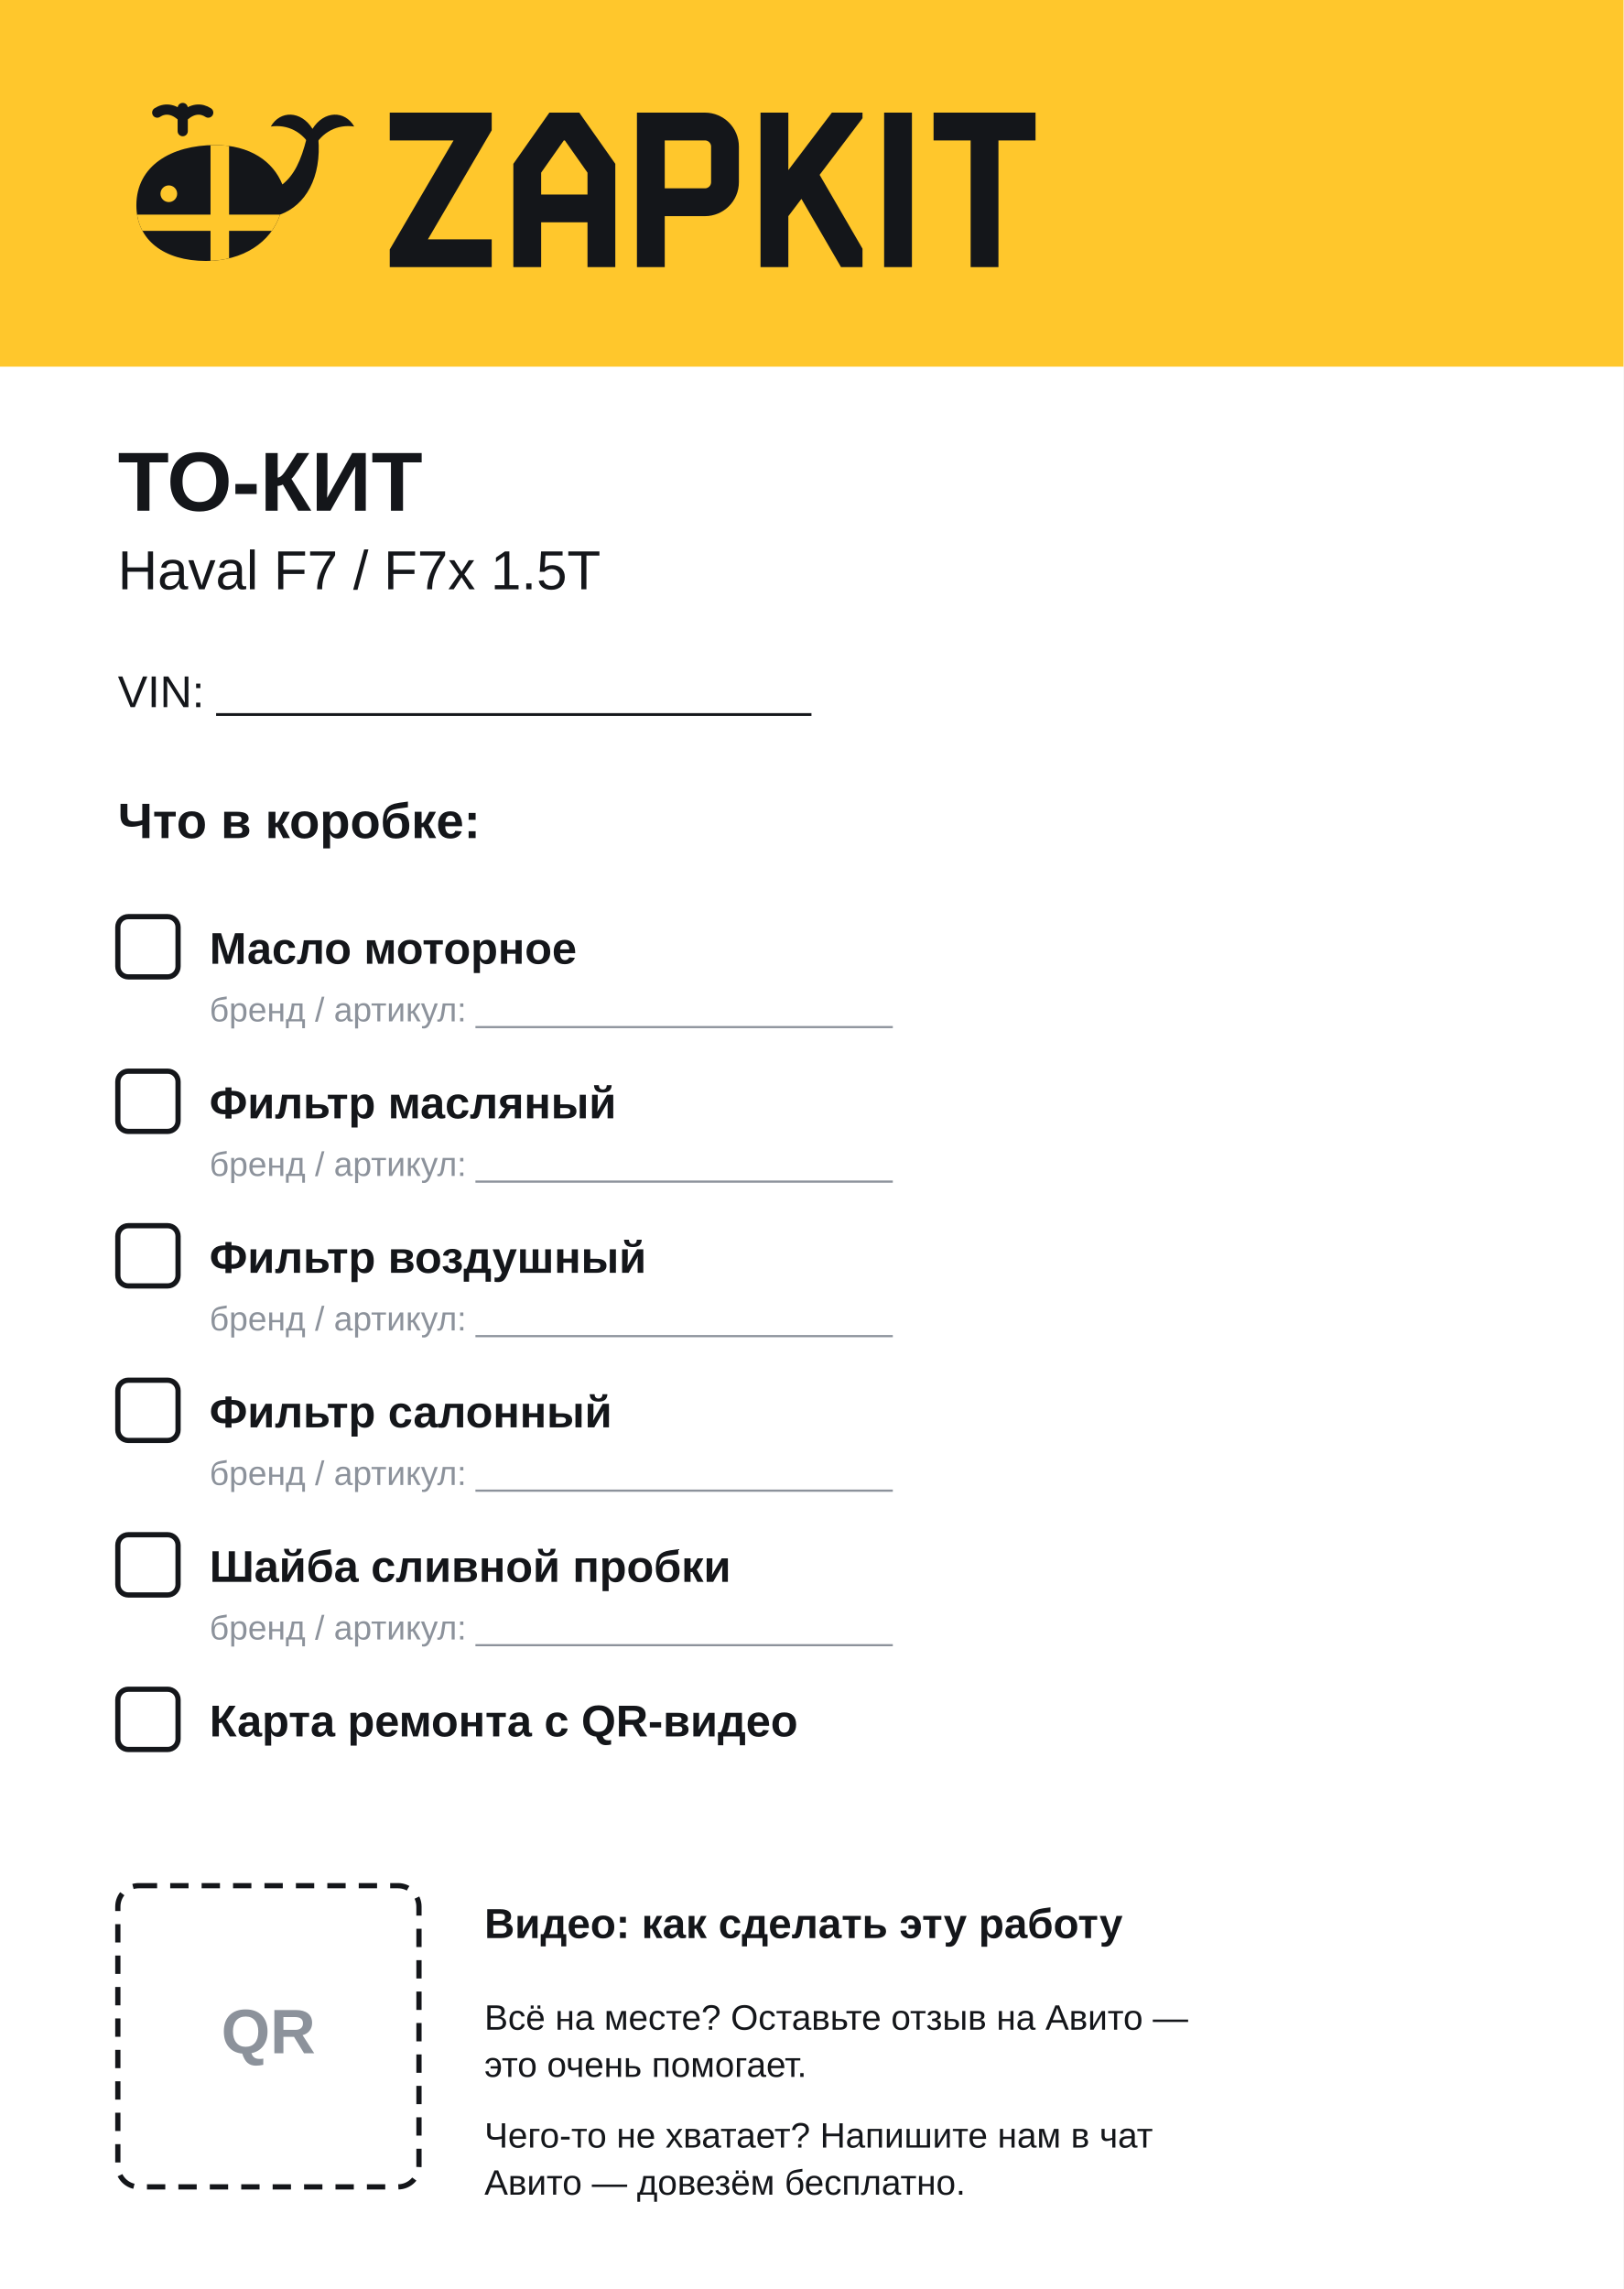
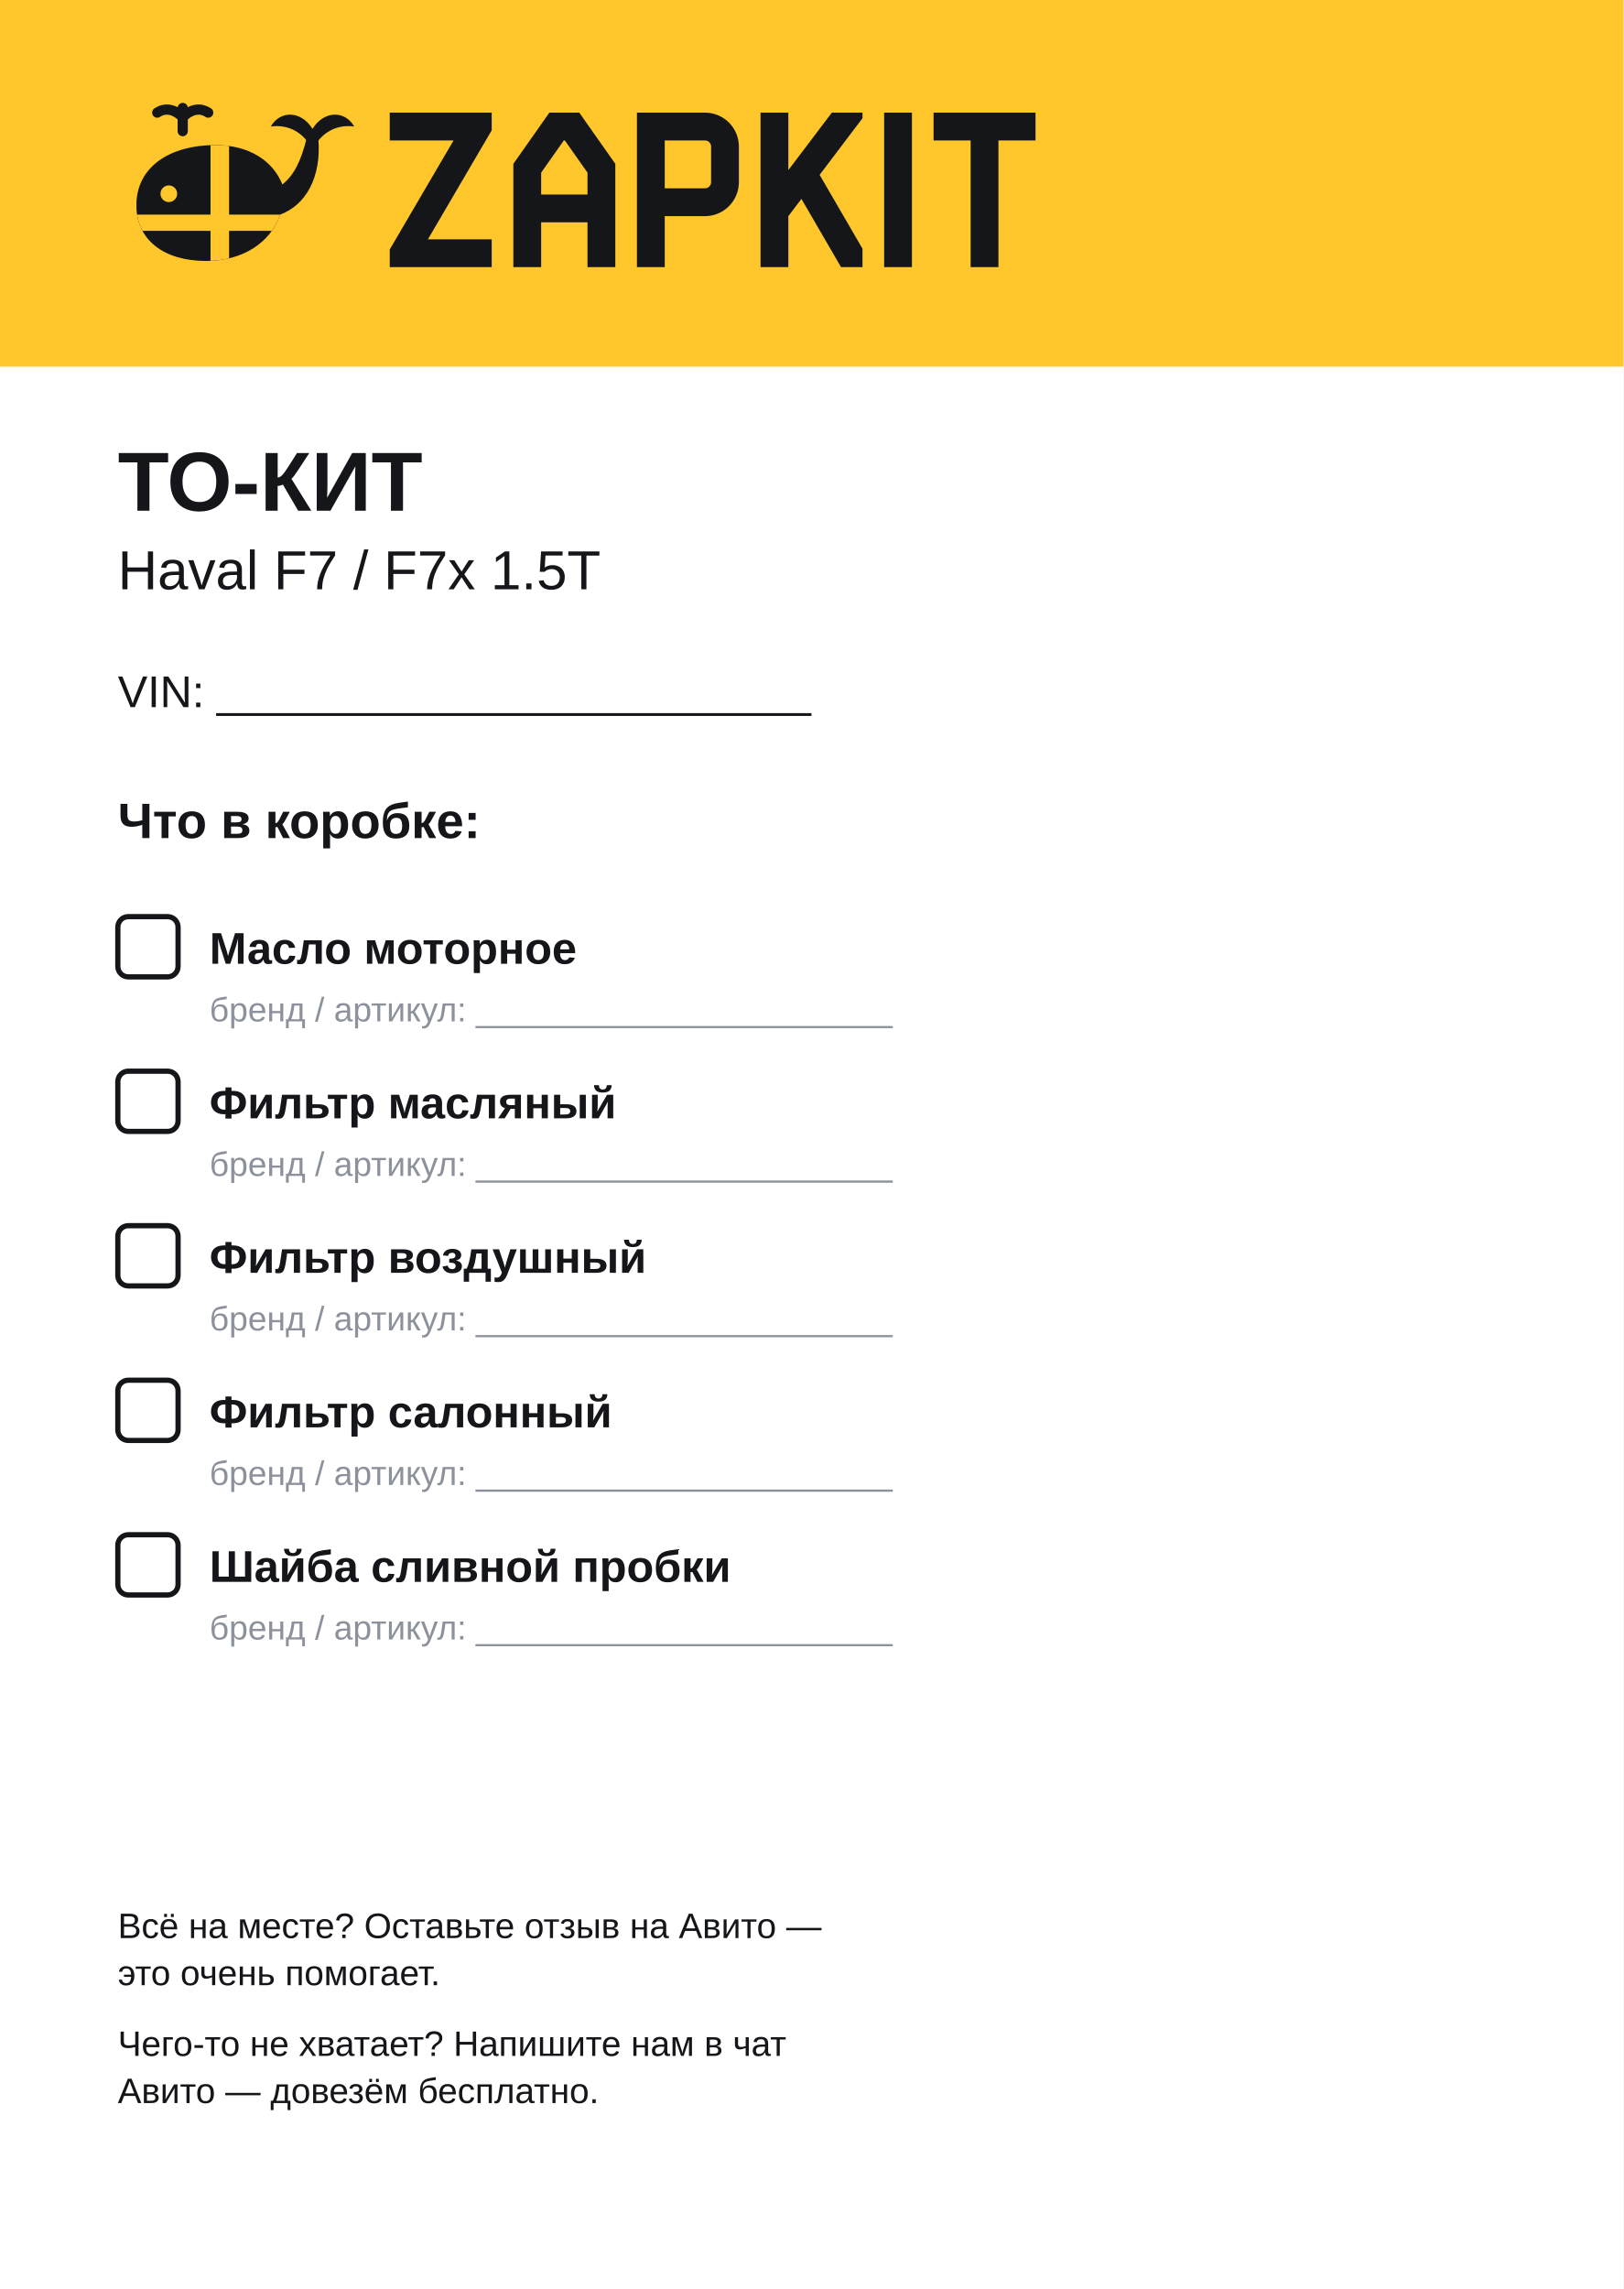
<svg xmlns="http://www.w3.org/2000/svg" viewBox="0 0 1240 1748" width="1240" height="1748" role="img" aria-label="ZAPKIT — карта ремонта: ТО-КИТ Haval F7 / F7x 1.5T">
  <rect width="1240" height="1748" fill="#FFFFFF" />
  <rect width="1240" height="280" fill="#FFC72C" />
  <g transform="translate(90 86) scale(1.18)">
    <g transform="translate(0 -30) scale(1.5)">
      <defs>
        <clipPath id="wb-r8">
          <path d="M8,60 C8,43 23,34 42,34 C57,34 67,41 71,51 C76,47 79,41 81.5,31 L86.5,31 C88,48 81,60 70,64 C66,76 54,84 38,84 C20,84 8,75 8,60 Z" />
        </clipPath>
      </defs>
      <path fill="#14161A" d="M8,60 C8,43 23,34 42,34 C57,34 67,41 71,51 C76,47 79,41 81.5,31 L86.5,31 C88,48 81,60 70,64 C66,76 54,84 38,84 C20,84 8,75 8,60 Z" />
      <path fill="#14161A" d="M84,36 C80,28 73,25 66,26 C70,19 79,19 84,27 C89,19 98,19 102,26 C95,25 88,28 84,36 Z" />
      <g clip-path="url(#wb-r8)" fill="#FFC72C">
        <rect x="40" y="30" width="8" height="60" />
        <rect x="0" y="64" width="90" height="7" />
      </g>
      <circle cx="22" cy="55" r="3.6" fill="#FFC72C" />
      <path d="M28,28 V18 M28,22 C24,18 20,18 17,20 M28,22 C32,18 36,18 39,20" fill="none" stroke="#14161A" stroke-width="4.4" stroke-linecap="round" />
    </g>
    <g transform="translate(176 0)">
      <defs>
        <clipPath id="c66-r8">
          <rect width="66" height="100" />
        </clipPath>
        <clipPath id="c18-r8">
          <rect width="18" height="100" />
        </clipPath>
      </defs>
      <g transform="translate(0 0)">
        <path clip-path="url(#c66-r8)" d="M0,9 H57 L9,91 H66" fill="none" stroke="#14161A" stroke-width="18" stroke-linejoin="miter" stroke-miterlimit="10" />
      </g>
      <g transform="translate(80 0)">
        <path clip-path="url(#c66-r8)" d="M9,100 V36 L28,9 H38 L57,36 V100 M9,62 H57" fill="none" stroke="#14161A" stroke-width="18" stroke-linejoin="miter" stroke-miterlimit="10" />
      </g>
      <g transform="translate(160 0)">
        <path clip-path="url(#c66-r8)" d="M9,100 V9 H44 A13,13 0 0 1 57,22 V45 A13,13 0 0 1 44,58 H9" fill="none" stroke="#14161A" stroke-width="18" stroke-linejoin="miter" stroke-miterlimit="10" />
      </g>
      <g transform="translate(240 0)">
        <path clip-path="url(#c66-r8)" d="M9,0 V100 M9,64 L62,-6 M30,44 L66,106" fill="none" stroke="#14161A" stroke-width="18" stroke-linejoin="miter" stroke-miterlimit="10" />
      </g>
      <g transform="translate(320 0)">
        <path clip-path="url(#c18-r8)" d="M9,0 V100" fill="none" stroke="#14161A" stroke-width="18" stroke-linejoin="miter" stroke-miterlimit="10" />
      </g>
      <g transform="translate(352 0)">
        <path clip-path="url(#c66-r8)" d="M0,9 H66 M33,9 V100" fill="none" stroke="#14161A" stroke-width="18" stroke-linejoin="miter" stroke-miterlimit="10" />
      </g>
    </g>
  </g>
  <text x="90" y="390" font-family="'Liberation Sans', Arial, Helvetica, sans-serif" font-size="64" font-weight="700" fill="#14161A" text-anchor="start">ТО-КИТ</text>
  <text x="90" y="450" font-family="'Liberation Sans', Arial, Helvetica, sans-serif" font-size="42" font-weight="400" fill="#14161A" text-anchor="start">Haval F7 / F7x 1.5T</text>
  <text x="90" y="540" font-family="'Liberation Sans', Arial, Helvetica, sans-serif" font-size="34" font-weight="400" fill="#14161A" text-anchor="start">VIN: ________________________</text>
  <text x="90" y="640" font-family="'Liberation Sans', Arial, Helvetica, sans-serif" font-size="38" font-weight="700" fill="#14161A" text-anchor="start">Что в коробке:</text>
  <rect x="90" y="700" width="46" height="46" rx="8" fill="none" stroke="#14161A" stroke-width="4" />
  <text x="160" y="736" font-family="'Liberation Sans', Arial, Helvetica, sans-serif" font-size="34" font-weight="700" fill="#14161A" text-anchor="start">Масло моторное</text>
  <text x="160" y="780" font-family="'Liberation Sans', Arial, Helvetica, sans-serif" font-size="26" font-weight="400" fill="#8C929B" text-anchor="start">бренд / артикул: ______________________</text>
  <rect x="90" y="818" width="46" height="46" rx="8" fill="none" stroke="#14161A" stroke-width="4" />
  <text x="160" y="854" font-family="'Liberation Sans', Arial, Helvetica, sans-serif" font-size="34" font-weight="700" fill="#14161A" text-anchor="start">Фильтр масляный</text>
  <text x="160" y="898" font-family="'Liberation Sans', Arial, Helvetica, sans-serif" font-size="26" font-weight="400" fill="#8C929B" text-anchor="start">бренд / артикул: ______________________</text>
  <rect x="90" y="936" width="46" height="46" rx="8" fill="none" stroke="#14161A" stroke-width="4" />
  <text x="160" y="972" font-family="'Liberation Sans', Arial, Helvetica, sans-serif" font-size="34" font-weight="700" fill="#14161A" text-anchor="start">Фильтр воздушный</text>
  <text x="160" y="1016" font-family="'Liberation Sans', Arial, Helvetica, sans-serif" font-size="26" font-weight="400" fill="#8C929B" text-anchor="start">бренд / артикул: ______________________</text>
  <rect x="90" y="1054" width="46" height="46" rx="8" fill="none" stroke="#14161A" stroke-width="4" />
  <text x="160" y="1090" font-family="'Liberation Sans', Arial, Helvetica, sans-serif" font-size="34" font-weight="700" fill="#14161A" text-anchor="start">Фильтр салонный</text>
  <text x="160" y="1134" font-family="'Liberation Sans', Arial, Helvetica, sans-serif" font-size="26" font-weight="400" fill="#8C929B" text-anchor="start">бренд / артикул: ______________________</text>
  <rect x="90" y="1172" width="46" height="46" rx="8" fill="none" stroke="#14161A" stroke-width="4" />
  <text x="160" y="1208" font-family="'Liberation Sans', Arial, Helvetica, sans-serif" font-size="34" font-weight="700" fill="#14161A" text-anchor="start">Шайба сливной пробки</text>
  <text x="160" y="1252" font-family="'Liberation Sans', Arial, Helvetica, sans-serif" font-size="26" font-weight="400" fill="#8C929B" text-anchor="start">бренд / артикул: ______________________</text>
-   <rect x="90" y="1290" width="46" height="46" rx="8" fill="none" stroke="#14161A" stroke-width="4" />
-   <text x="160" y="1326" font-family="'Liberation Sans', Arial, Helvetica, sans-serif" font-size="34" font-weight="700" fill="#14161A" text-anchor="start">Карта ремонта с QR-видео</text>
-   <rect x="90" y="1440" width="230" height="230" rx="16" fill="none" stroke="#14161A" stroke-width="4" stroke-dasharray="14 10" />
-   <text x="205" y="1568" font-family="'Liberation Sans', Arial, Helvetica, sans-serif" font-size="48" font-weight="700" fill="#8C929B" text-anchor="middle">QR</text>
-   <text x="370" y="1480" font-family="'Liberation Sans', Arial, Helvetica, sans-serif" font-size="32" font-weight="700" fill="#14161A" text-anchor="start">Видео: как сделать эту работу</text>
-   <text x="370" y="1550" font-family="'Liberation Sans', Arial, Helvetica, sans-serif" font-size="27" font-weight="400" fill="#14161A" text-anchor="start">Всё на месте? Оставьте отзыв на Авито —</text>
-   <text x="370" y="1586" font-family="'Liberation Sans', Arial, Helvetica, sans-serif" font-size="27" font-weight="400" fill="#14161A" text-anchor="start">это очень помогает.</text>
-   <text x="370" y="1640" font-family="'Liberation Sans', Arial, Helvetica, sans-serif" font-size="27" font-weight="400" fill="#14161A" text-anchor="start">Чего-то не хватает? Напишите нам в чат</text>
-   <text x="370" y="1676" font-family="'Liberation Sans', Arial, Helvetica, sans-serif" font-size="27" font-weight="400" fill="#14161A" text-anchor="start">Авито — довезём бесплатно.</text>
+   <text x="90" y="1480" font-family="'Liberation Sans', Arial, Helvetica, sans-serif" font-size="27" font-weight="400" fill="#14161A" text-anchor="start">Всё на месте? Оставьте отзыв на Авито —</text>
+   <text x="90" y="1516" font-family="'Liberation Sans', Arial, Helvetica, sans-serif" font-size="27" font-weight="400" fill="#14161A" text-anchor="start">это очень помогает.</text>
+   <text x="90" y="1570" font-family="'Liberation Sans', Arial, Helvetica, sans-serif" font-size="27" font-weight="400" fill="#14161A" text-anchor="start">Чего-то не хватает? Напишите нам в чат</text>
+   <text x="90" y="1606" font-family="'Liberation Sans', Arial, Helvetica, sans-serif" font-size="27" font-weight="400" fill="#14161A" text-anchor="start">Авито — довезём бесплатно.</text>
</svg>
